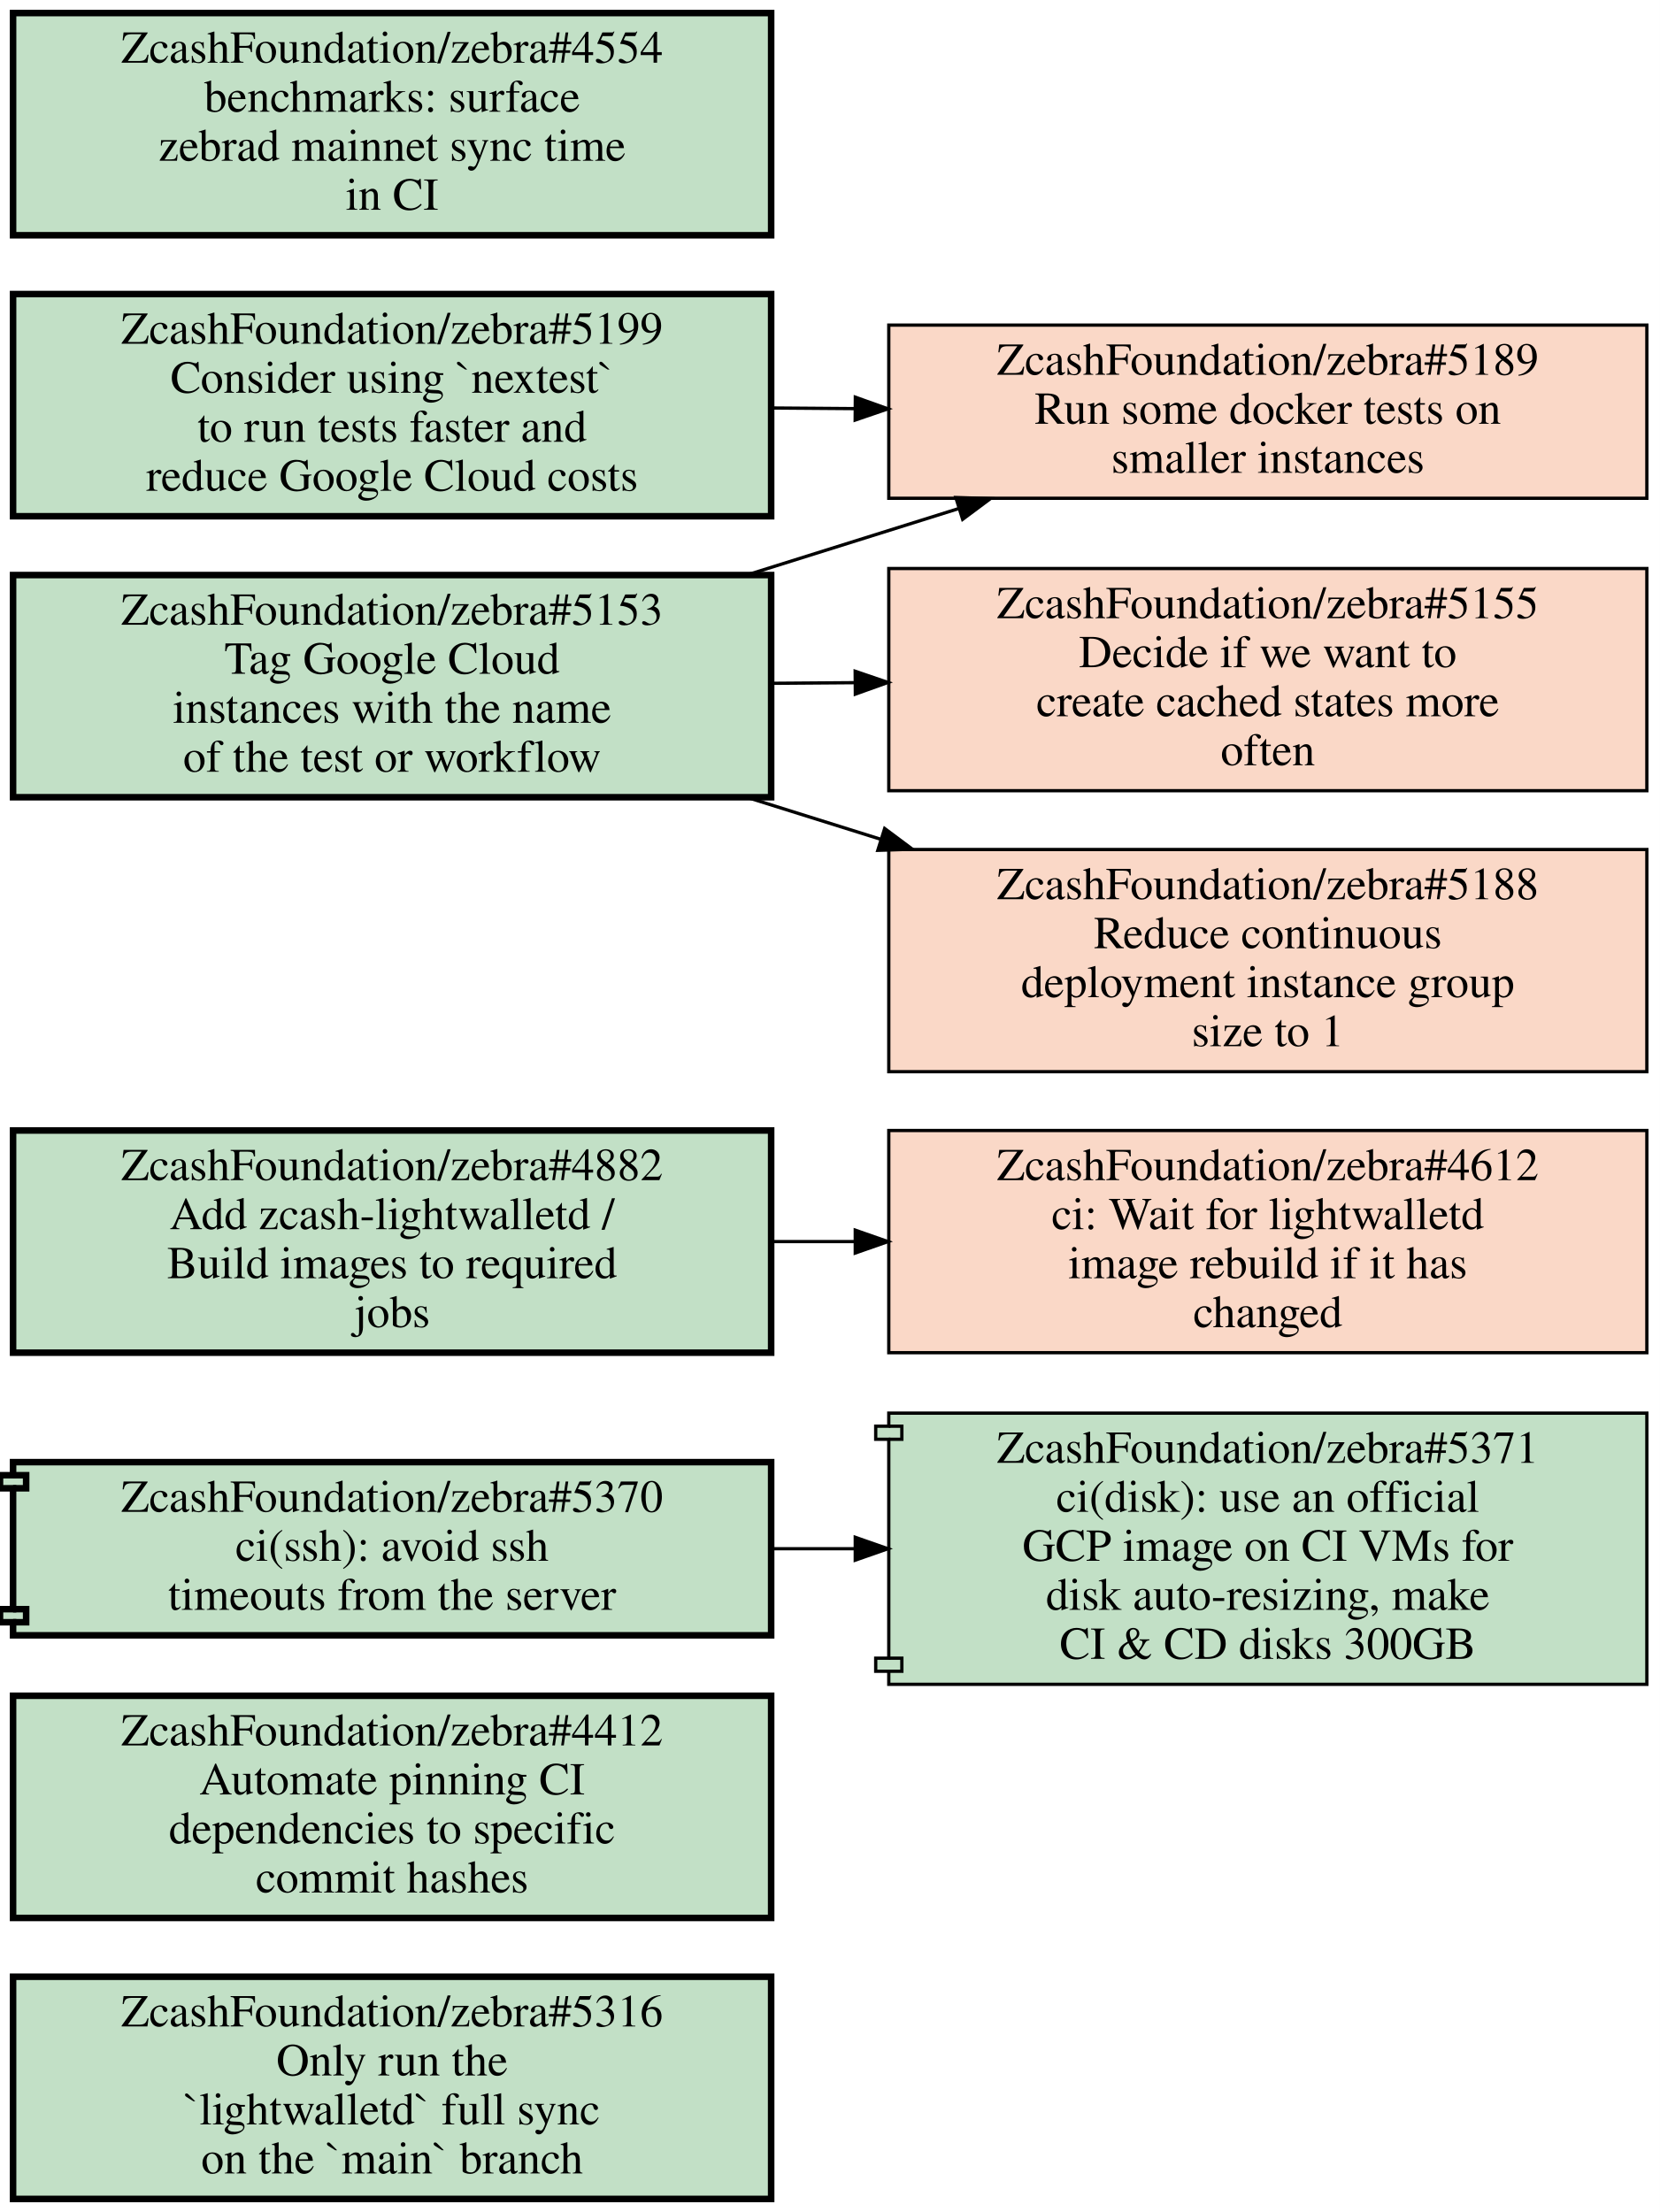
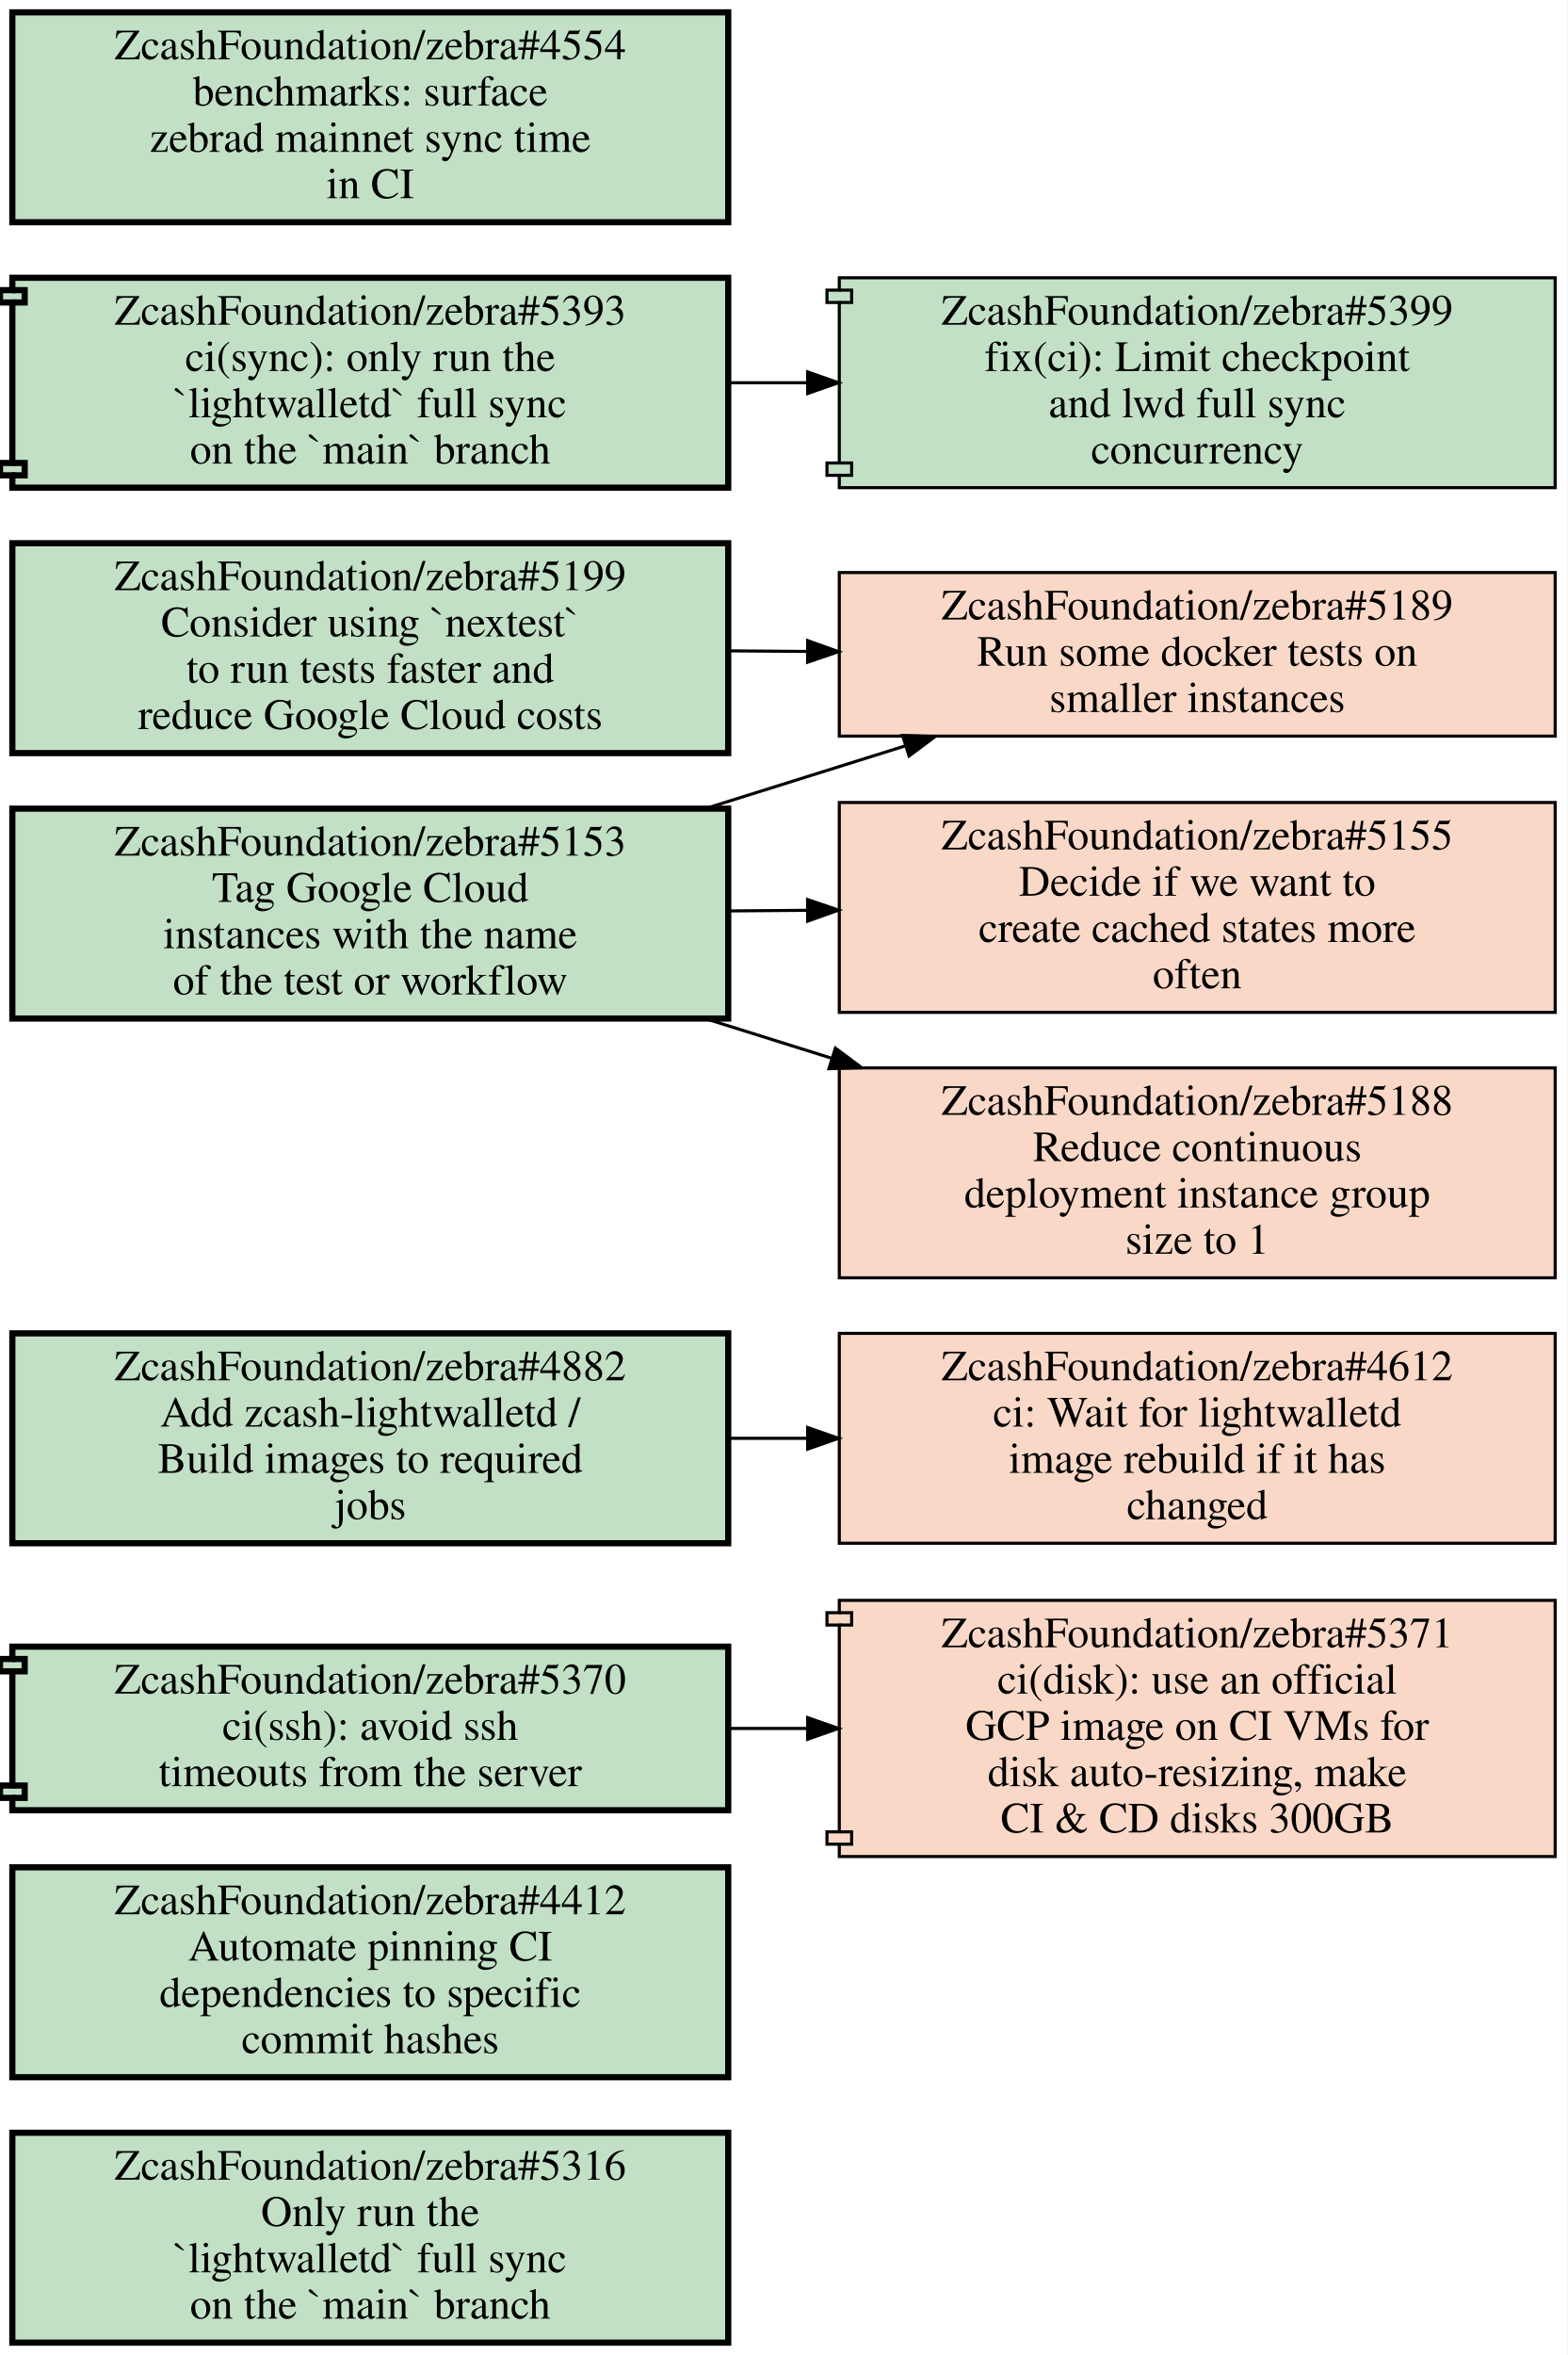
- <svg xmlns="http://www.w3.org/2000/svg" xmlns:xlink="http://www.w3.org/1999/xlink" width="508pt" height="677pt" viewBox="0.00 0.00 508.00 677.00">
-   <g id="graph0" class="graph" transform="scale(1 1) rotate(0) translate(4 673)">
-     <polygon fill="#ffffff" stroke="transparent" points="-4,4 -4,-673 504,-673 504,4 -4,4" />
+ <svg xmlns="http://www.w3.org/2000/svg" xmlns:xlink="http://www.w3.org/1999/xlink" width="508pt" height="763pt" viewBox="0.00 0.00 508.00 763.00">
+   <g id="graph0" class="graph" transform="scale(1 1) rotate(0) translate(4 759)">
+     <polygon fill="#ffffff" stroke="transparent" points="-4,4 -4,-759 504,-759 504,4 -4,4" />
    <g id="node1" class="node open">
      <g id="a_node1">
        <a xlink:href="https://github.com/ZcashFoundation/zebra/issues/5316" xlink:title="ZcashFoundation/zebra#5316&#10;Only run the&#10;`lightwalletd` full sync&#10;on the `main` branch" target="_blank">
          <polygon fill="#c2e0c6" stroke="#000000" stroke-width="2" points="232,-68 0,-68 0,0 232,0 232,-68" />
          <text text-anchor="middle" x="116" y="-52.8" font-family="Times,serif" font-size="14.00" fill="#000000">ZcashFoundation/zebra#5316</text>
          <text text-anchor="middle" x="116" y="-37.8" font-family="Times,serif" font-size="14.00" fill="#000000">Only run the</text>
          <text text-anchor="middle" x="116" y="-22.8" font-family="Times,serif" font-size="14.00" fill="#000000">`lightwalletd` full sync</text>
          <text text-anchor="middle" x="116" y="-7.8" font-family="Times,serif" font-size="14.00" fill="#000000">on the `main` branch</text>
        </a>
      </g>
    </g>
    <g id="node2" class="node open">
      <g id="a_node2">
        <a xlink:href="https://github.com/ZcashFoundation/zebra/issues/4412" xlink:title="ZcashFoundation/zebra#4412&#10;Automate pinning CI&#10;dependencies to specific&#10;commit hashes" target="_blank">
          <polygon fill="#c2e0c6" stroke="#000000" stroke-width="2" points="232,-154 0,-154 0,-86 232,-86 232,-154" />
          <text text-anchor="middle" x="116" y="-138.8" font-family="Times,serif" font-size="14.00" fill="#000000">ZcashFoundation/zebra#4412</text>
          <text text-anchor="middle" x="116" y="-123.8" font-family="Times,serif" font-size="14.00" fill="#000000">Automate pinning CI</text>
          <text text-anchor="middle" x="116" y="-108.8" font-family="Times,serif" font-size="14.00" fill="#000000">dependencies to specific</text>
          <text text-anchor="middle" x="116" y="-93.8" font-family="Times,serif" font-size="14.00" fill="#000000">commit hashes</text>
        </a>
      </g>
    </g>
    <g id="node3" class="node open">
      <g id="a_node3">
        <a xlink:href="https://github.com/ZcashFoundation/zebra/pull/5370" xlink:title="ZcashFoundation/zebra#5370&#10;ci(ssh): avoid ssh&#10;timeouts from the server" target="_blank">
          <polygon fill="#c2e0c6" stroke="#000000" stroke-width="2" points="232,-225.5 0,-225.5 0,-221.5 -4,-221.5 -4,-217.5 0,-217.5 0,-180.5 -4,-180.5 -4,-176.5 0,-176.5 0,-172.5 232,-172.5 232,-225.5" />
          <polyline fill="none" stroke="#000000" stroke-width="2" points="0,-221.5 4,-221.5 4,-217.5 0,-217.5 " />
          <polyline fill="none" stroke="#000000" stroke-width="2" points="0,-180.5 4,-180.5 4,-176.5 0,-176.5 " />
          <text text-anchor="middle" x="116" y="-210.3" font-family="Times,serif" font-size="14.00" fill="#000000">ZcashFoundation/zebra#5370</text>
          <text text-anchor="middle" x="116" y="-195.3" font-family="Times,serif" font-size="14.00" fill="#000000">ci(ssh): avoid ssh</text>
          <text text-anchor="middle" x="116" y="-180.3" font-family="Times,serif" font-size="14.00" fill="#000000">timeouts from the server</text>
        </a>
      </g>
    </g>
-     <g id="node4" class="node open">
+     <g id="node4" class="node closed">
      <g id="a_node4">
        <a xlink:href="https://github.com/ZcashFoundation/zebra/pull/5371" xlink:title="ZcashFoundation/zebra#5371&#10;ci(disk): use an official&#10;GCP image on CI VMs for&#10;disk auto-resizing, make&#10;CI &amp; CD disks 300GB" target="_blank">
-           <polygon fill="#c2e0c6" stroke="#000000" points="500,-240.5 268,-240.5 268,-236.5 264,-236.5 264,-232.5 268,-232.5 268,-165.5 264,-165.5 264,-161.5 268,-161.5 268,-157.5 500,-157.5 500,-240.5" />
+           <polygon fill="#fad8c7" stroke="#000000" points="500,-240.5 268,-240.5 268,-236.5 264,-236.5 264,-232.5 268,-232.5 268,-165.5 264,-165.5 264,-161.5 268,-161.5 268,-157.5 500,-157.5 500,-240.5" />
          <polyline fill="none" stroke="#000000" points="268,-236.5 272,-236.5 272,-232.5 268,-232.5 " />
          <polyline fill="none" stroke="#000000" points="268,-165.5 272,-165.5 272,-161.5 268,-161.5 " />
          <text text-anchor="middle" x="384" y="-225.3" font-family="Times,serif" font-size="14.00" fill="#000000">ZcashFoundation/zebra#5371</text>
          <text text-anchor="middle" x="384" y="-210.3" font-family="Times,serif" font-size="14.00" fill="#000000">ci(disk): use an official</text>
          <text text-anchor="middle" x="384" y="-195.3" font-family="Times,serif" font-size="14.00" fill="#000000">GCP image on CI VMs for</text>
          <text text-anchor="middle" x="384" y="-180.3" font-family="Times,serif" font-size="14.00" fill="#000000">disk auto-resizing, make</text>
          <text text-anchor="middle" x="384" y="-165.3" font-family="Times,serif" font-size="14.00" fill="#000000">CI &amp; CD disks 300GB</text>
        </a>
      </g>
    </g>
    <g id="edge1" class="edge">
      <path fill="none" stroke="#000000" d="M232.38,-199C240.71,-199 249.14,-199 257.53,-199" />
      <polygon fill="#000000" stroke="#000000" points="257.74,-202.5 267.74,-199 257.74,-195.5 257.74,-202.5" />
    </g>
    <g id="node5" class="node closed">
      <g id="a_node5">
        <a xlink:href="https://github.com/ZcashFoundation/zebra/issues/4612" xlink:title="ZcashFoundation/zebra#4612&#10;ci: Wait for lightwalletd&#10;image rebuild if it has&#10;changed" target="_blank">
          <polygon fill="#fad8c7" stroke="#000000" points="500,-327 268,-327 268,-259 500,-259 500,-327" />
          <text text-anchor="middle" x="384" y="-311.8" font-family="Times,serif" font-size="14.00" fill="#000000">ZcashFoundation/zebra#4612</text>
          <text text-anchor="middle" x="384" y="-296.8" font-family="Times,serif" font-size="14.00" fill="#000000">ci: Wait for lightwalletd</text>
          <text text-anchor="middle" x="384" y="-281.8" font-family="Times,serif" font-size="14.00" fill="#000000">image rebuild if it has</text>
          <text text-anchor="middle" x="384" y="-266.8" font-family="Times,serif" font-size="14.00" fill="#000000">changed</text>
        </a>
      </g>
    </g>
    <g id="node6" class="node open">
      <g id="a_node6">
        <a xlink:href="https://github.com/ZcashFoundation/zebra/issues/5153" xlink:title="ZcashFoundation/zebra#5153&#10;Tag Google Cloud&#10;instances with the name&#10;of the test or workflow" target="_blank">
          <polygon fill="#c2e0c6" stroke="#000000" stroke-width="2" points="232,-497 0,-497 0,-429 232,-429 232,-497" />
          <text text-anchor="middle" x="116" y="-481.8" font-family="Times,serif" font-size="14.00" fill="#000000">ZcashFoundation/zebra#5153</text>
          <text text-anchor="middle" x="116" y="-466.8" font-family="Times,serif" font-size="14.00" fill="#000000">Tag Google Cloud</text>
          <text text-anchor="middle" x="116" y="-451.8" font-family="Times,serif" font-size="14.00" fill="#000000">instances with the name</text>
          <text text-anchor="middle" x="116" y="-436.8" font-family="Times,serif" font-size="14.00" fill="#000000">of the test or workflow</text>
        </a>
      </g>
    </g>
    <g id="node7" class="node closed">
      <g id="a_node7">
        <a xlink:href="https://github.com/ZcashFoundation/zebra/issues/5189" xlink:title="ZcashFoundation/zebra#5189&#10;Run some docker tests on&#10;smaller instances" target="_blank">
          <polygon fill="#fad8c7" stroke="#000000" points="500,-573.5 268,-573.5 268,-520.5 500,-520.5 500,-573.5" />
          <text text-anchor="middle" x="384" y="-558.3" font-family="Times,serif" font-size="14.00" fill="#000000">ZcashFoundation/zebra#5189</text>
          <text text-anchor="middle" x="384" y="-543.3" font-family="Times,serif" font-size="14.00" fill="#000000">Run some docker tests on</text>
          <text text-anchor="middle" x="384" y="-528.3" font-family="Times,serif" font-size="14.00" fill="#000000">smaller instances</text>
        </a>
      </g>
    </g>
    <g id="edge2" class="edge">
      <path fill="none" stroke="#000000" d="M224.62,-497.04C246.04,-503.76 268.36,-510.75 289.27,-517.31" />
      <polygon fill="#000000" stroke="#000000" points="288.511,-520.74 299.1,-520.39 290.604,-514.06 288.511,-520.74" />
    </g>
    <g id="node8" class="node closed">
      <g id="a_node8">
        <a xlink:href="https://github.com/ZcashFoundation/zebra/issues/5155" xlink:title="ZcashFoundation/zebra#5155&#10;Decide if we want to&#10;create cached states more&#10;often" target="_blank">
          <polygon fill="#fad8c7" stroke="#000000" points="500,-499 268,-499 268,-431 500,-431 500,-499" />
          <text text-anchor="middle" x="384" y="-483.8" font-family="Times,serif" font-size="14.00" fill="#000000">ZcashFoundation/zebra#5155</text>
          <text text-anchor="middle" x="384" y="-468.8" font-family="Times,serif" font-size="14.00" fill="#000000">Decide if we want to</text>
          <text text-anchor="middle" x="384" y="-453.8" font-family="Times,serif" font-size="14.00" fill="#000000">create cached states more</text>
          <text text-anchor="middle" x="384" y="-438.8" font-family="Times,serif" font-size="14.00" fill="#000000">often</text>
        </a>
      </g>
    </g>
    <g id="edge3" class="edge">
      <path fill="none" stroke="#000000" d="M232.38,-463.87C240.71,-463.93 249.14,-463.99 257.53,-464.06" />
      <polygon fill="#000000" stroke="#000000" points="257.716,-467.561 267.74,-464.13 257.764,-460.561 257.716,-467.561" />
    </g>
    <g id="node9" class="node closed">
      <g id="a_node9">
        <a xlink:href="https://github.com/ZcashFoundation/zebra/issues/5188" xlink:title="ZcashFoundation/zebra#5188&#10;Reduce continuous&#10;deployment instance group&#10;size to 1" target="_blank">
          <polygon fill="#fad8c7" stroke="#000000" points="500,-413 268,-413 268,-345 500,-345 500,-413" />
          <text text-anchor="middle" x="384" y="-397.8" font-family="Times,serif" font-size="14.00" fill="#000000">ZcashFoundation/zebra#5188</text>
          <text text-anchor="middle" x="384" y="-382.8" font-family="Times,serif" font-size="14.00" fill="#000000">Reduce continuous</text>
          <text text-anchor="middle" x="384" y="-367.8" font-family="Times,serif" font-size="14.00" fill="#000000">deployment instance group</text>
          <text text-anchor="middle" x="384" y="-352.8" font-family="Times,serif" font-size="14.00" fill="#000000">size to 1</text>
        </a>
      </g>
    </g>
    <g id="edge4" class="edge">
      <path fill="none" stroke="#000000" d="M224.62,-428.96C238.05,-424.75 251.83,-420.43 265.39,-416.18" />
      <polygon fill="#000000" stroke="#000000" points="266.738,-419.425 275.23,-413.09 264.641,-412.747 266.738,-419.425" />
    </g>
    <g id="node10" class="node open">
      <g id="a_node10">
+         <a xlink:href="https://github.com/ZcashFoundation/zebra/pull/5393" xlink:title="ZcashFoundation/zebra#5393&#10;ci(sync): only run the&#10;`lightwalletd` full sync&#10;on the `main` branch" target="_blank">
+           <polygon fill="#c2e0c6" stroke="#000000" stroke-width="2" points="232,-669 0,-669 0,-665 -4,-665 -4,-661 0,-661 0,-609 -4,-609 -4,-605 0,-605 0,-601 232,-601 232,-669" />
+           <polyline fill="none" stroke="#000000" stroke-width="2" points="0,-665 4,-665 4,-661 0,-661 " />
+           <polyline fill="none" stroke="#000000" stroke-width="2" points="0,-609 4,-609 4,-605 0,-605 " />
+           <text text-anchor="middle" x="116" y="-653.8" font-family="Times,serif" font-size="14.00" fill="#000000">ZcashFoundation/zebra#5393</text>
+           <text text-anchor="middle" x="116" y="-638.8" font-family="Times,serif" font-size="14.00" fill="#000000">ci(sync): only run the</text>
+           <text text-anchor="middle" x="116" y="-623.8" font-family="Times,serif" font-size="14.00" fill="#000000">`lightwalletd` full sync</text>
+           <text text-anchor="middle" x="116" y="-608.8" font-family="Times,serif" font-size="14.00" fill="#000000">on the `main` branch</text>
+         </a>
+       </g>
+     </g>
+     <g id="node11" class="node open">
+       <g id="a_node11">
+         <a xlink:href="https://github.com/ZcashFoundation/zebra/pull/5399" xlink:title="ZcashFoundation/zebra#5399&#10;fix(ci): Limit checkpoint&#10;and lwd full sync&#10;concurrency" target="_blank">
+           <polygon fill="#c2e0c6" stroke="#000000" points="500,-669 268,-669 268,-665 264,-665 264,-661 268,-661 268,-609 264,-609 264,-605 268,-605 268,-601 500,-601 500,-669" />
+           <polyline fill="none" stroke="#000000" points="268,-665 272,-665 272,-661 268,-661 " />
+           <polyline fill="none" stroke="#000000" points="268,-609 272,-609 272,-605 268,-605 " />
+           <text text-anchor="middle" x="384" y="-653.8" font-family="Times,serif" font-size="14.00" fill="#000000">ZcashFoundation/zebra#5399</text>
+           <text text-anchor="middle" x="384" y="-638.8" font-family="Times,serif" font-size="14.00" fill="#000000">fix(ci): Limit checkpoint</text>
+           <text text-anchor="middle" x="384" y="-623.8" font-family="Times,serif" font-size="14.00" fill="#000000">and lwd full sync</text>
+           <text text-anchor="middle" x="384" y="-608.8" font-family="Times,serif" font-size="14.00" fill="#000000">concurrency</text>
+         </a>
+       </g>
+     </g>
+     <g id="edge5" class="edge">
+       <path fill="none" stroke="#000000" d="M232.38,-635C240.71,-635 249.14,-635 257.53,-635" />
+       <polygon fill="#000000" stroke="#000000" points="257.74,-638.5 267.74,-635 257.74,-631.5 257.74,-638.5" />
+     </g>
+     <g id="node12" class="node open">
+       <g id="a_node12">
        <a xlink:href="https://github.com/ZcashFoundation/zebra/issues/4882" xlink:title="ZcashFoundation/zebra#4882&#10;Add zcash-lightwalletd /&#10;Build images to required&#10;jobs" target="_blank">
          <polygon fill="#c2e0c6" stroke="#000000" stroke-width="2" points="232,-327 0,-327 0,-259 232,-259 232,-327" />
          <text text-anchor="middle" x="116" y="-311.8" font-family="Times,serif" font-size="14.00" fill="#000000">ZcashFoundation/zebra#4882</text>
          <text text-anchor="middle" x="116" y="-296.8" font-family="Times,serif" font-size="14.00" fill="#000000">Add zcash-lightwalletd /</text>
          <text text-anchor="middle" x="116" y="-281.8" font-family="Times,serif" font-size="14.00" fill="#000000">Build images to required</text>
          <text text-anchor="middle" x="116" y="-266.8" font-family="Times,serif" font-size="14.00" fill="#000000">jobs</text>
        </a>
      </g>
    </g>
-     <g id="edge5" class="edge">
+     <g id="edge6" class="edge">
      <path fill="none" stroke="#000000" d="M232.38,-293C240.71,-293 249.14,-293 257.53,-293" />
      <polygon fill="#000000" stroke="#000000" points="257.74,-296.5 267.74,-293 257.74,-289.5 257.74,-296.5" />
    </g>
-     <g id="node11" class="node open">
-       <g id="a_node11">
+     <g id="node13" class="node open">
+       <g id="a_node13">
        <a xlink:href="https://github.com/ZcashFoundation/zebra/issues/5199" xlink:title="ZcashFoundation/zebra#5199&#10;Consider using `nextest`&#10;to run tests faster and&#10;reduce Google Cloud costs" target="_blank">
          <polygon fill="#c2e0c6" stroke="#000000" stroke-width="2" points="232,-583 0,-583 0,-515 232,-515 232,-583" />
          <text text-anchor="middle" x="116" y="-567.8" font-family="Times,serif" font-size="14.00" fill="#000000">ZcashFoundation/zebra#5199</text>
          <text text-anchor="middle" x="116" y="-552.8" font-family="Times,serif" font-size="14.00" fill="#000000">Consider using `nextest`</text>
          <text text-anchor="middle" x="116" y="-537.8" font-family="Times,serif" font-size="14.00" fill="#000000">to run tests faster and</text>
          <text text-anchor="middle" x="116" y="-522.8" font-family="Times,serif" font-size="14.00" fill="#000000">reduce Google Cloud costs</text>
        </a>
      </g>
    </g>
-     <g id="edge6" class="edge">
+     <g id="edge7" class="edge">
      <path fill="none" stroke="#000000" d="M232.38,-548.13C240.71,-548.07 249.14,-548.01 257.53,-547.94" />
      <polygon fill="#000000" stroke="#000000" points="257.764,-551.439 267.74,-547.87 257.716,-544.439 257.764,-551.439" />
    </g>
-     <g id="node12" class="node open">
-       <g id="a_node12">
+     <g id="node14" class="node open">
+       <g id="a_node14">
        <a xlink:href="https://github.com/ZcashFoundation/zebra/issues/4554" xlink:title="ZcashFoundation/zebra#4554&#10;benchmarks: surface&#10;zebrad mainnet sync time&#10;in CI" target="_blank">
-           <polygon fill="#c2e0c6" stroke="#000000" stroke-width="2" points="232,-669 0,-669 0,-601 232,-601 232,-669" />
-           <text text-anchor="middle" x="116" y="-653.8" font-family="Times,serif" font-size="14.00" fill="#000000">ZcashFoundation/zebra#4554</text>
-           <text text-anchor="middle" x="116" y="-638.8" font-family="Times,serif" font-size="14.00" fill="#000000">benchmarks: surface</text>
-           <text text-anchor="middle" x="116" y="-623.8" font-family="Times,serif" font-size="14.00" fill="#000000">zebrad mainnet sync time</text>
-           <text text-anchor="middle" x="116" y="-608.8" font-family="Times,serif" font-size="14.00" fill="#000000">in CI</text>
+           <polygon fill="#c2e0c6" stroke="#000000" stroke-width="2" points="232,-755 0,-755 0,-687 232,-687 232,-755" />
+           <text text-anchor="middle" x="116" y="-739.8" font-family="Times,serif" font-size="14.00" fill="#000000">ZcashFoundation/zebra#4554</text>
+           <text text-anchor="middle" x="116" y="-724.8" font-family="Times,serif" font-size="14.00" fill="#000000">benchmarks: surface</text>
+           <text text-anchor="middle" x="116" y="-709.8" font-family="Times,serif" font-size="14.00" fill="#000000">zebrad mainnet sync time</text>
+           <text text-anchor="middle" x="116" y="-694.8" font-family="Times,serif" font-size="14.00" fill="#000000">in CI</text>
        </a>
      </g>
    </g>
  </g>
</svg>
